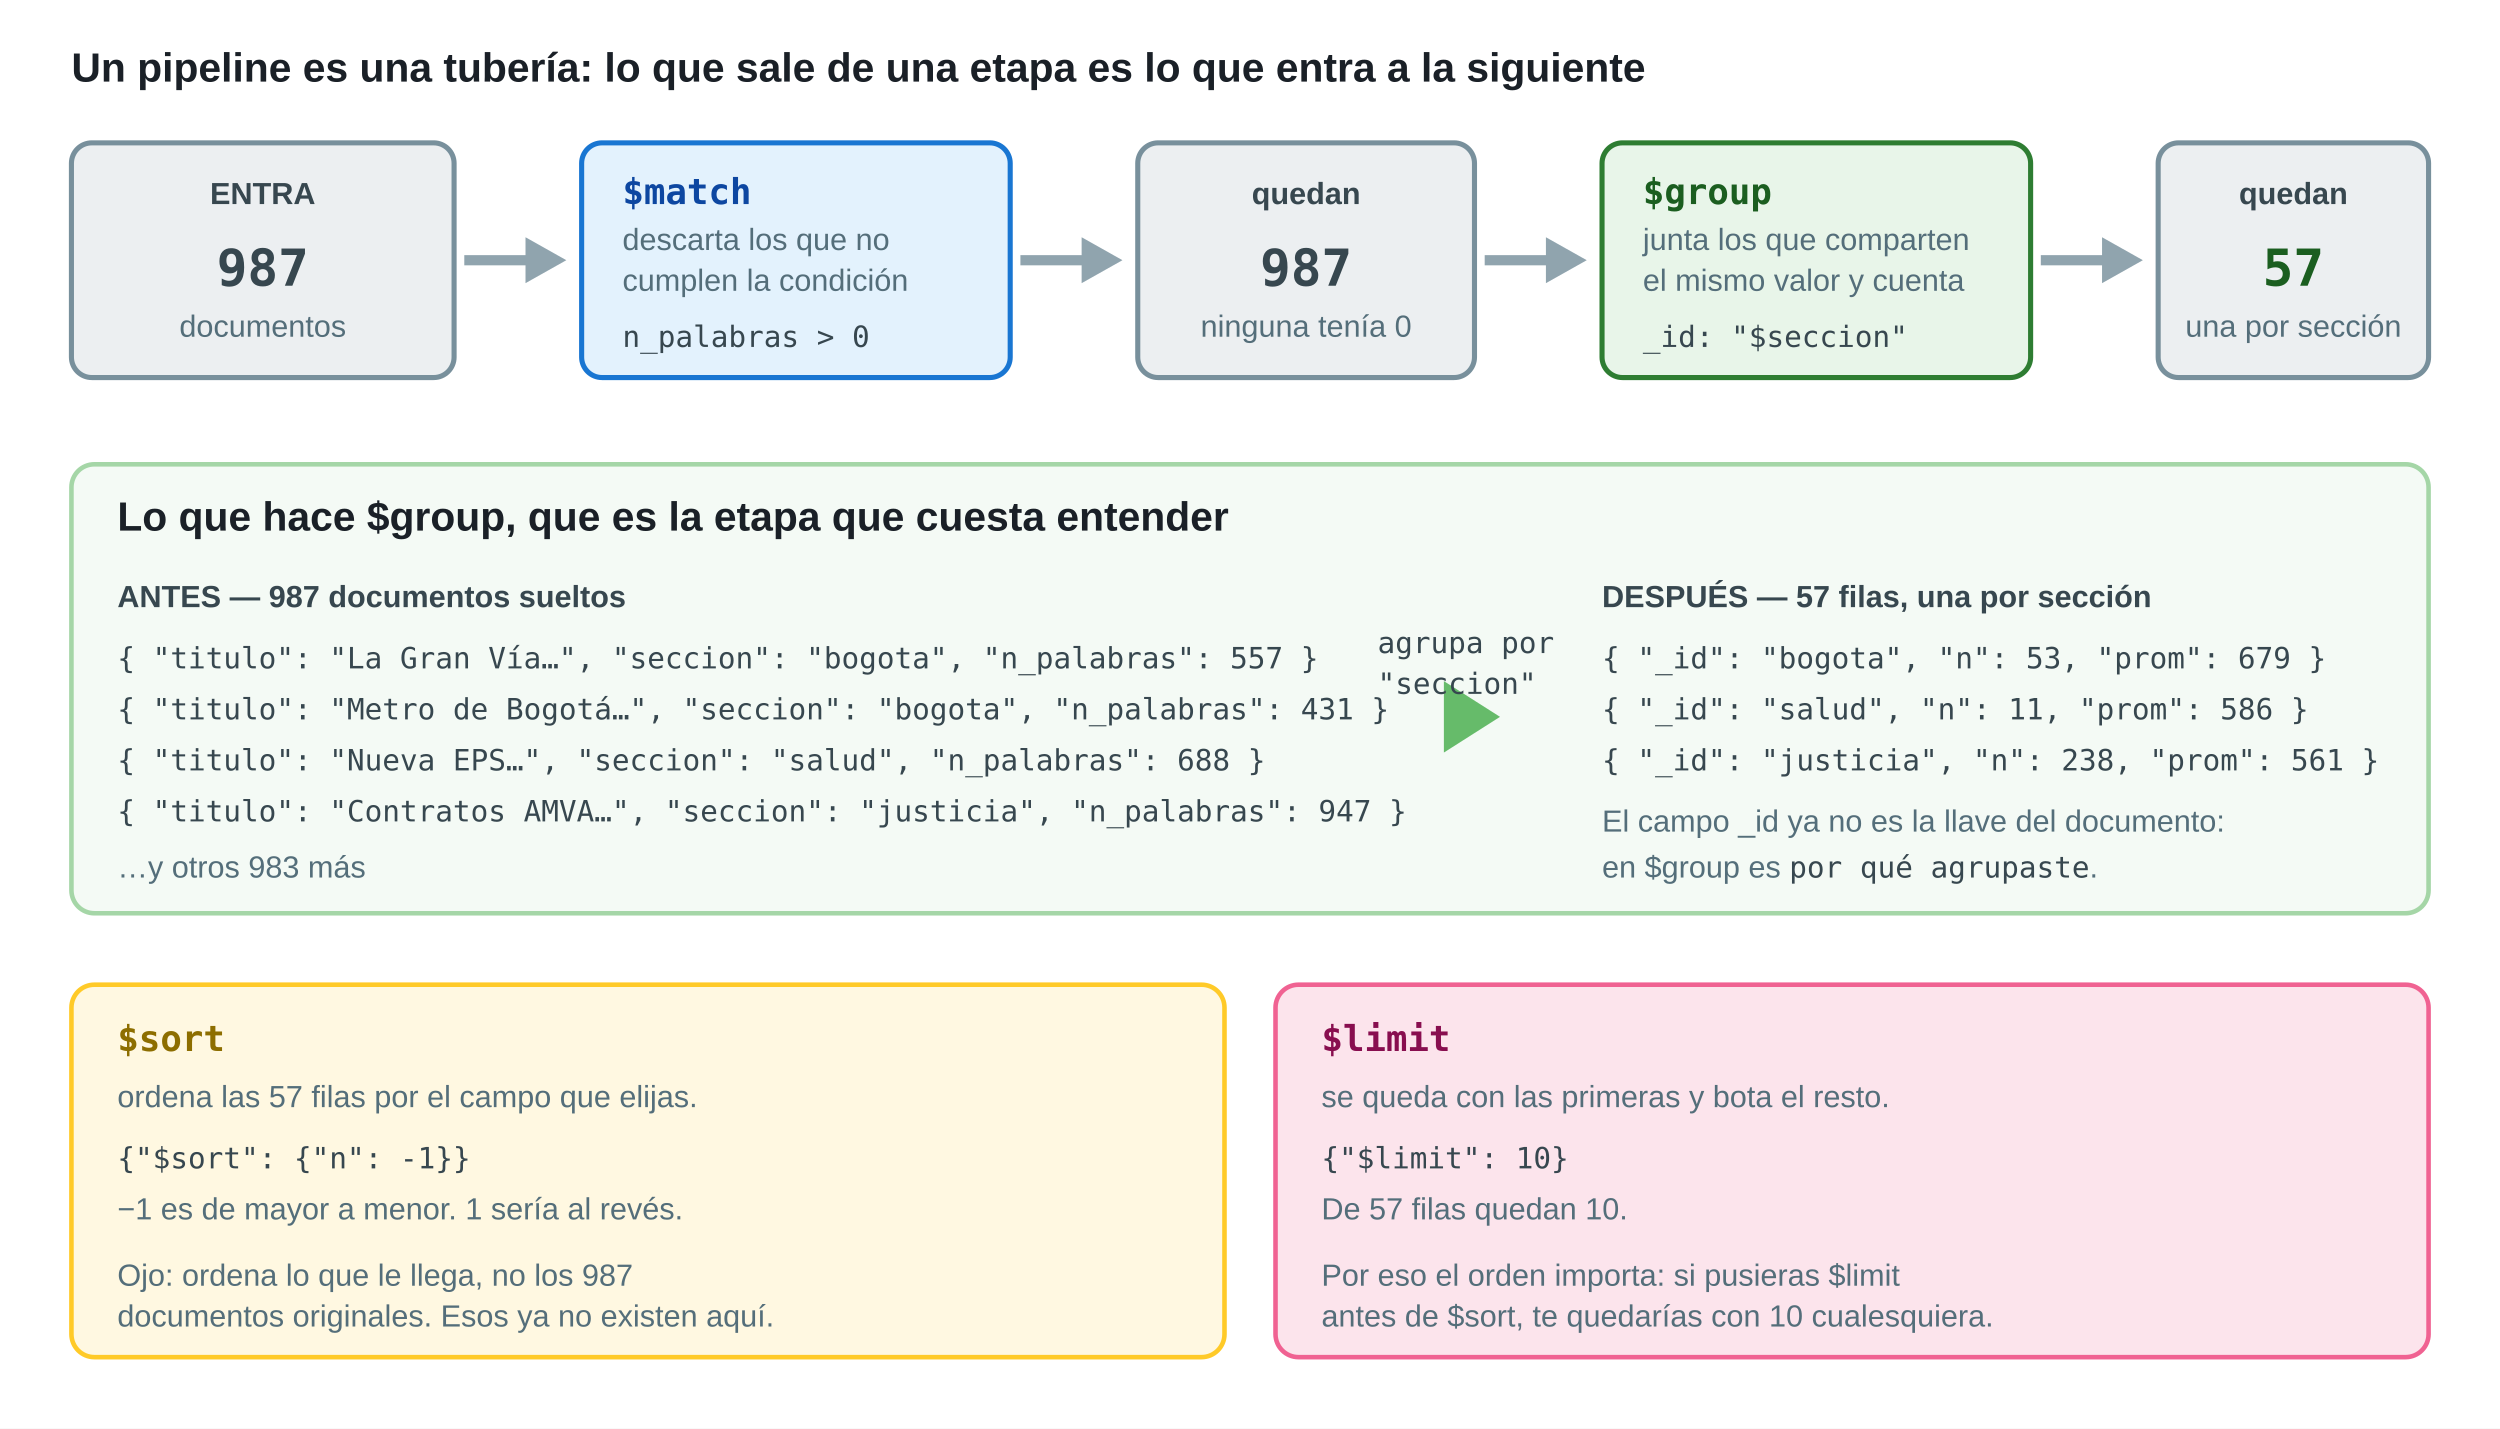
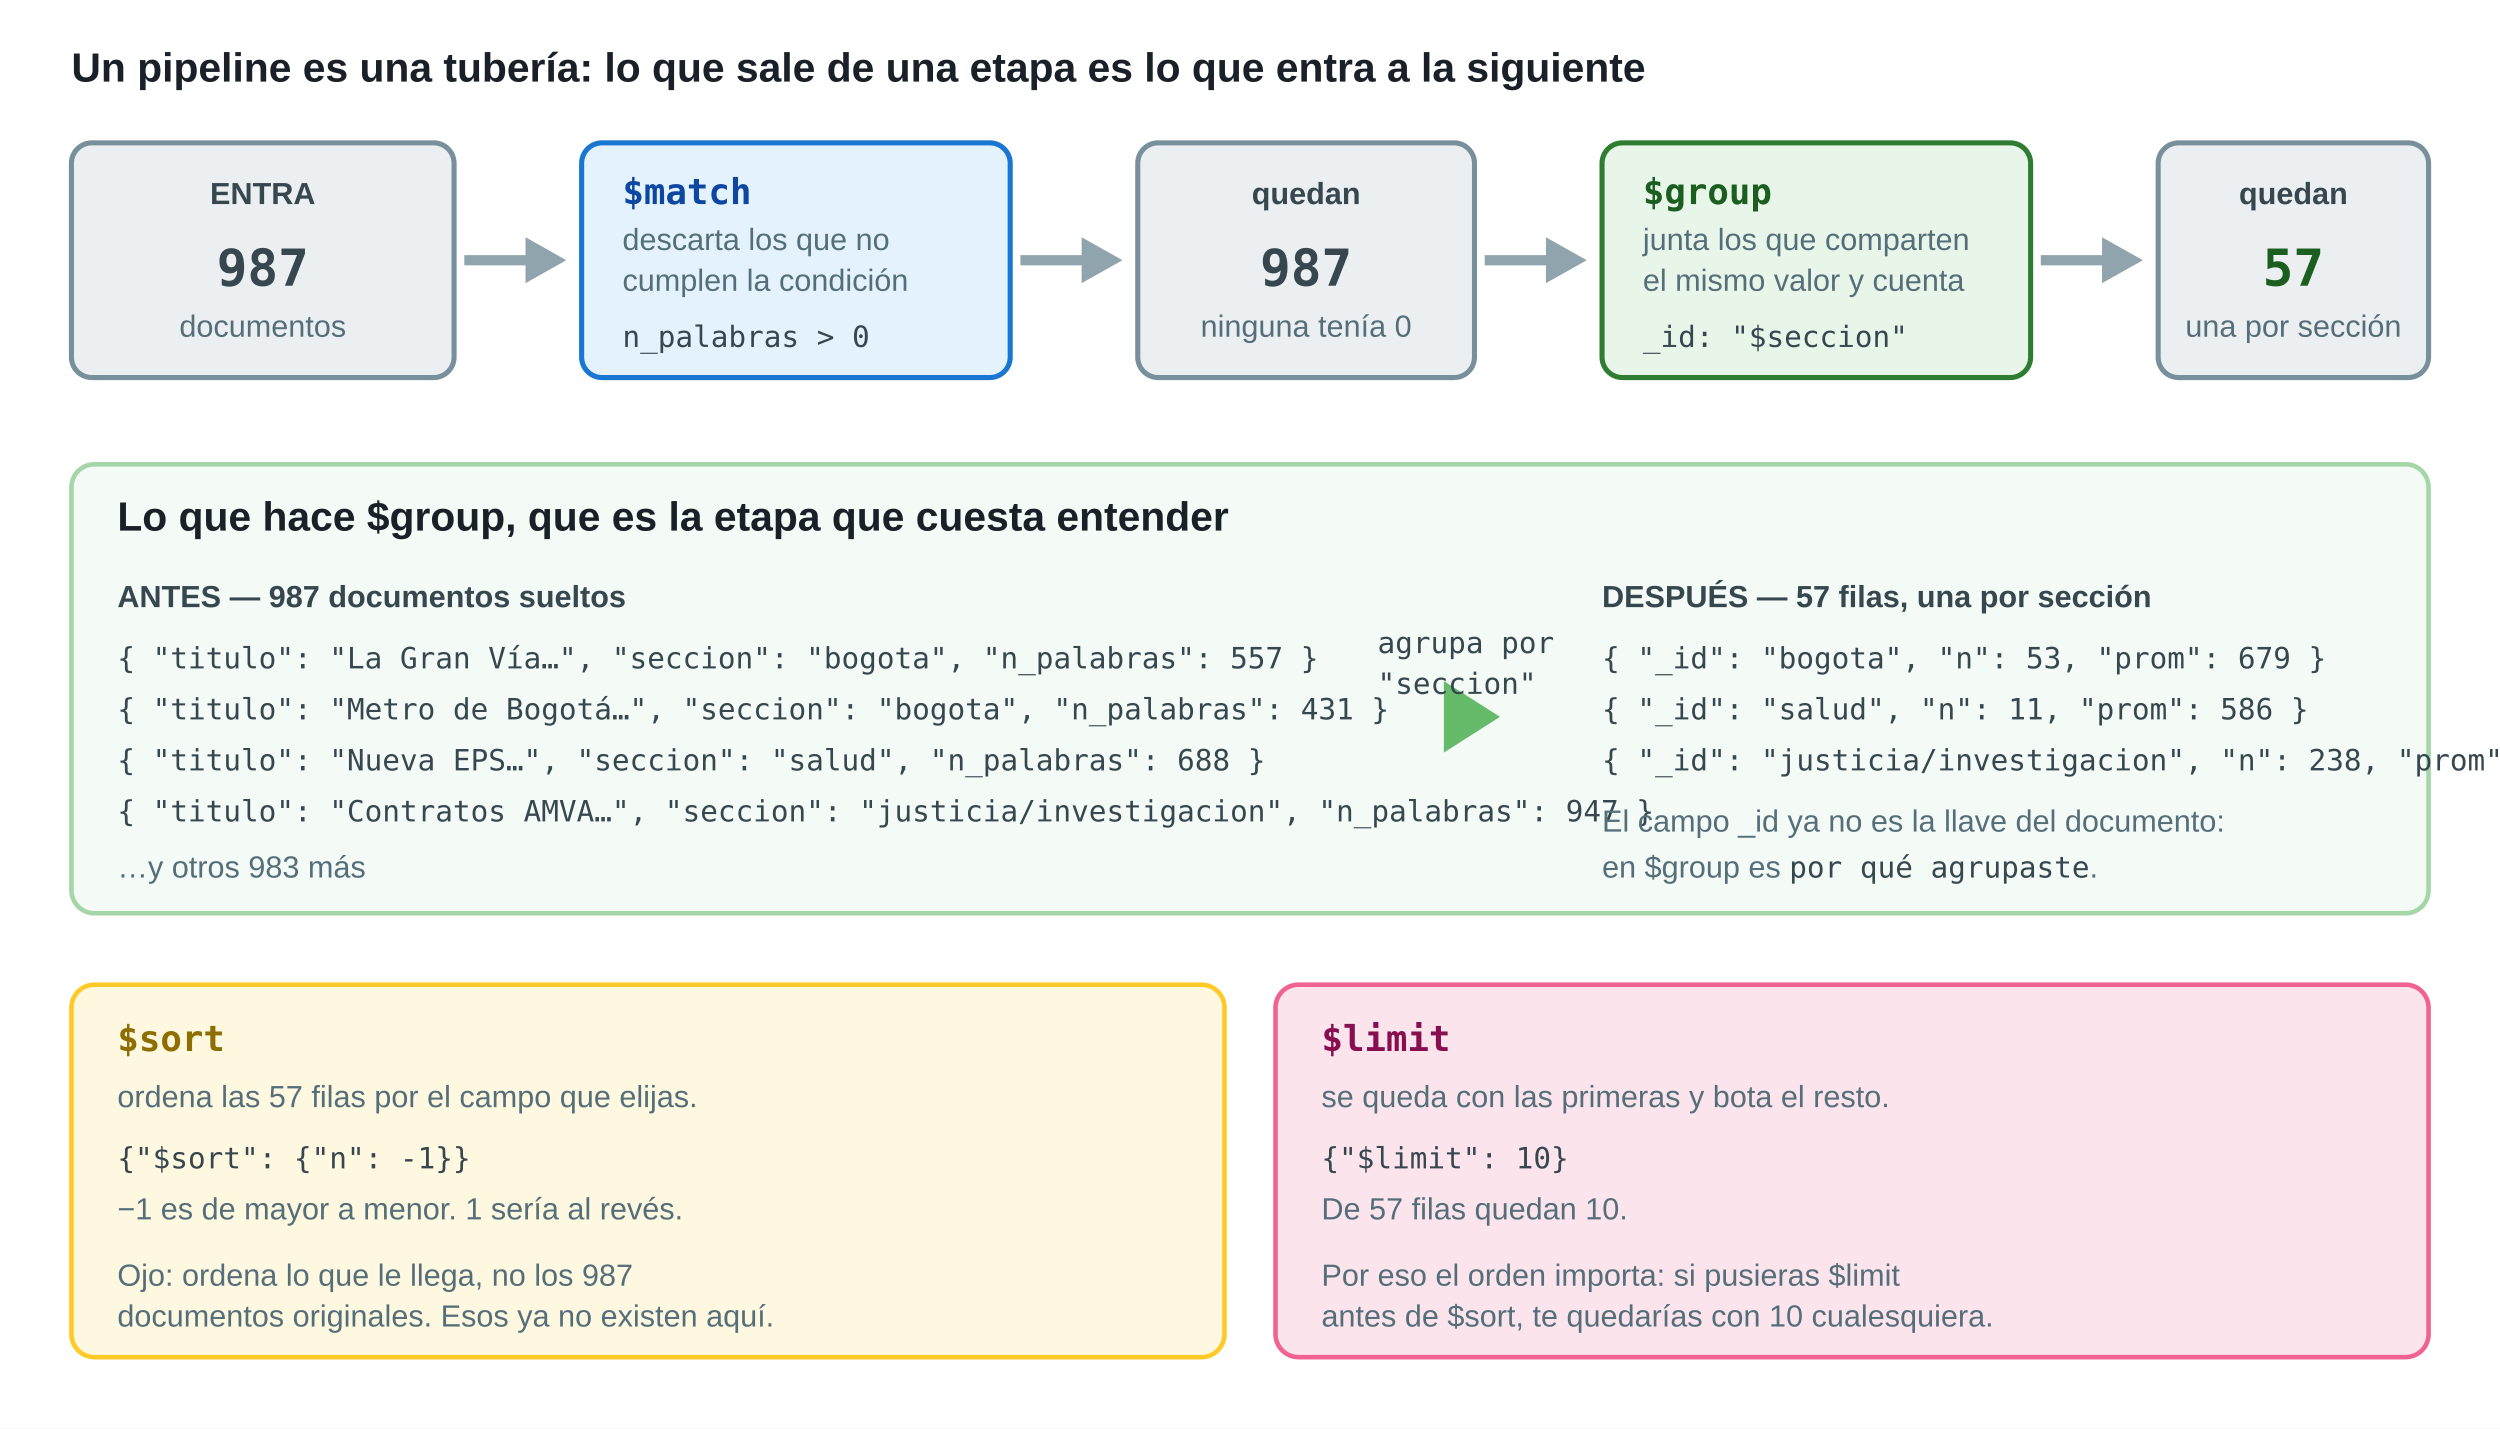
<svg xmlns="http://www.w3.org/2000/svg" viewBox="0 0 980 560" width="980" height="560" role="img" aria-labelledby="tp dp">
  <style>
    .bg { fill:#ffffff; }
    .h  { font:700 16px "Segoe UI",Arial,sans-serif; fill:#1a2027; }
    .st { font:700 14px "Consolas","SF Mono",monospace; }
    .s  { font:400 12px "Segoe UI",Arial,sans-serif; fill:#546e7a; }
    .m  { font:400 11.5px "Consolas",monospace; fill:#37474f; }
    .n  { font:700 20px "Consolas",monospace; }
    .cap{ font:600 12px "Segoe UI",Arial,sans-serif; fill:#37474f; }
  </style>
  <rect class="bg" x="0" y="0" width="980" height="560" />
  <text class="h" x="28" y="32">Un pipeline es una tubería: lo que sale de una etapa es lo que entra a la siguiente</text>
  <rect x="28" y="56" width="150" height="92" rx="8" fill="#eceff1" stroke="#78909c" stroke-width="2" />
  <text class="cap" x="103" y="80" text-anchor="middle">ENTRA</text>
  <text class="n" x="103" y="112" text-anchor="middle" fill="#37474f">987</text>
  <text class="s" x="103" y="132" text-anchor="middle">documentos</text>
  <path d="M182 100 l24 0 l0 -7 l16 9 l-16 9 l0 -7 l-24 0 z" fill="#90a4ae" />
  <rect x="228" y="56" width="168" height="92" rx="8" fill="#e3f2fd" stroke="#1976d2" stroke-width="2" />
  <text class="st" x="244" y="80" fill="#0d47a1">$match</text>
  <text class="s" x="244" y="98">descarta los que no</text>
  <text class="s" x="244" y="114">cumplen la condición</text>
  <text class="m" x="244" y="136">n_palabras &gt; 0</text>
  <path d="M400 100 l24 0 l0 -7 l16 9 l-16 9 l0 -7 l-24 0 z" fill="#90a4ae" />
  <rect x="446" y="56" width="132" height="92" rx="8" fill="#eceff1" stroke="#78909c" stroke-width="2" />
  <text class="cap" x="512" y="80" text-anchor="middle">quedan</text>
  <text class="n" x="512" y="112" text-anchor="middle" fill="#37474f">987</text>
  <text class="s" x="512" y="132" text-anchor="middle">ninguna tenía 0</text>
  <path d="M582 100 l24 0 l0 -7 l16 9 l-16 9 l0 -7 l-24 0 z" fill="#90a4ae" />
  <rect x="628" y="56" width="168" height="92" rx="8" fill="#e8f5e9" stroke="#2e7d32" stroke-width="2" />
  <text class="st" x="644" y="80" fill="#1b5e20">$group</text>
  <text class="s" x="644" y="98">junta los que comparten</text>
  <text class="s" x="644" y="114">el mismo valor y cuenta</text>
  <text class="m" x="644" y="136">_id: "$seccion"</text>
  <path d="M800 100 l24 0 l0 -7 l16 9 l-16 9 l0 -7 l-24 0 z" fill="#90a4ae" />
  <rect x="846" y="56" width="106" height="92" rx="8" fill="#eceff1" stroke="#78909c" stroke-width="2" />
  <text class="cap" x="899" y="80" text-anchor="middle">quedan</text>
  <text class="n" x="899" y="112" text-anchor="middle" fill="#1b5e20">57</text>
  <text class="s" x="899" y="132" text-anchor="middle">una por sección</text>
  <rect x="28" y="182" width="924" height="176" rx="9" fill="#f4faf5" stroke="#a5d6a7" stroke-width="1.8" />
  <text class="h" x="46" y="208" fill="#1b5e20">Lo que hace $group, que es la etapa que cuesta entender</text>
  <text class="cap" x="46" y="238">ANTES — 987 documentos sueltos</text>
  <text class="m" x="46" y="262">{ "titulo": "La Gran Vía…",   "seccion": "bogota",    "n_palabras": 557 }</text>
  <text class="m" x="46" y="282">{ "titulo": "Metro de Bogotá…", "seccion": "bogota",    "n_palabras": 431 }</text>
  <text class="m" x="46" y="302">{ "titulo": "Nueva EPS…",      "seccion": "salud",     "n_palabras": 688 }</text>
-   <text class="m" x="46" y="322">{ "titulo": "Contratos AMVA…", "seccion": "justicia",  "n_palabras": 947 }</text>
+   <text class="m" x="46" y="322">{ "titulo": "Contratos AMVA…", "seccion": "justicia/investigacion", "n_palabras": 947 }</text>
  <text class="s" x="46" y="344">…y otros 983 más</text>
  <path d="M566 275 l0 -8 l22 14 l-22 14 l0 -8 z" fill="#66bb6a" />
  <text class="m" x="540" y="256" fill="#2e7d32">agrupa por</text>
  <text class="m" x="540" y="272" fill="#2e7d32">"seccion"</text>
  <text class="cap" x="628" y="238">DESPUÉS — 57 filas, una por sección</text>
  <text class="m" x="628" y="262">{ "_id": "bogota",   "n": 53,  "prom": 679 }</text>
  <text class="m" x="628" y="282">{ "_id": "salud",    "n": 11,  "prom": 586 }</text>
-   <text class="m" x="628" y="302">{ "_id": "justicia", "n": 238, "prom": 561 }</text>
+   <text class="m" x="628" y="302">{ "_id": "justicia/investigacion", "n": 238, "prom": 561 }</text>
  <text class="s" x="628" y="326">El campo _id ya no es la llave del documento:</text>
  <text class="s" x="628" y="344">en $group es <tspan class="m">por qué agrupaste</tspan>.</text>
  <rect x="28" y="386" width="452" height="146" rx="9" fill="#fff8e1" stroke="#ffca28" stroke-width="1.8" />
  <text class="st" x="46" y="412" fill="#8d6e00">$sort</text>
  <text class="s" x="46" y="434">ordena las 57 filas por el campo que elijas.</text>
  <text class="m" x="46" y="458">{"$sort": {"n": -1}}</text>
  <text class="s" x="46" y="478">−1 es de mayor a menor. 1 sería al revés.</text>
  <text class="s" x="46" y="504" fill="#8d6e00">Ojo: ordena lo que le llega, no los 987</text>
  <text class="s" x="46" y="520" fill="#8d6e00">documentos originales. Esos ya no existen aquí.</text>
  <rect x="500" y="386" width="452" height="146" rx="9" fill="#fce4ec" stroke="#f06292" stroke-width="1.8" />
  <text class="st" x="518" y="412" fill="#880e4f">$limit</text>
  <text class="s" x="518" y="434">se queda con las primeras y bota el resto.</text>
  <text class="m" x="518" y="458">{"$limit": 10}</text>
  <text class="s" x="518" y="478">De 57 filas quedan 10.</text>
  <text class="s" x="518" y="504" fill="#880e4f">Por eso el orden importa: si pusieras $limit</text>
  <text class="s" x="518" y="520" fill="#880e4f">antes de $sort, te quedarías con 10 cualesquiera.</text>
</svg>
